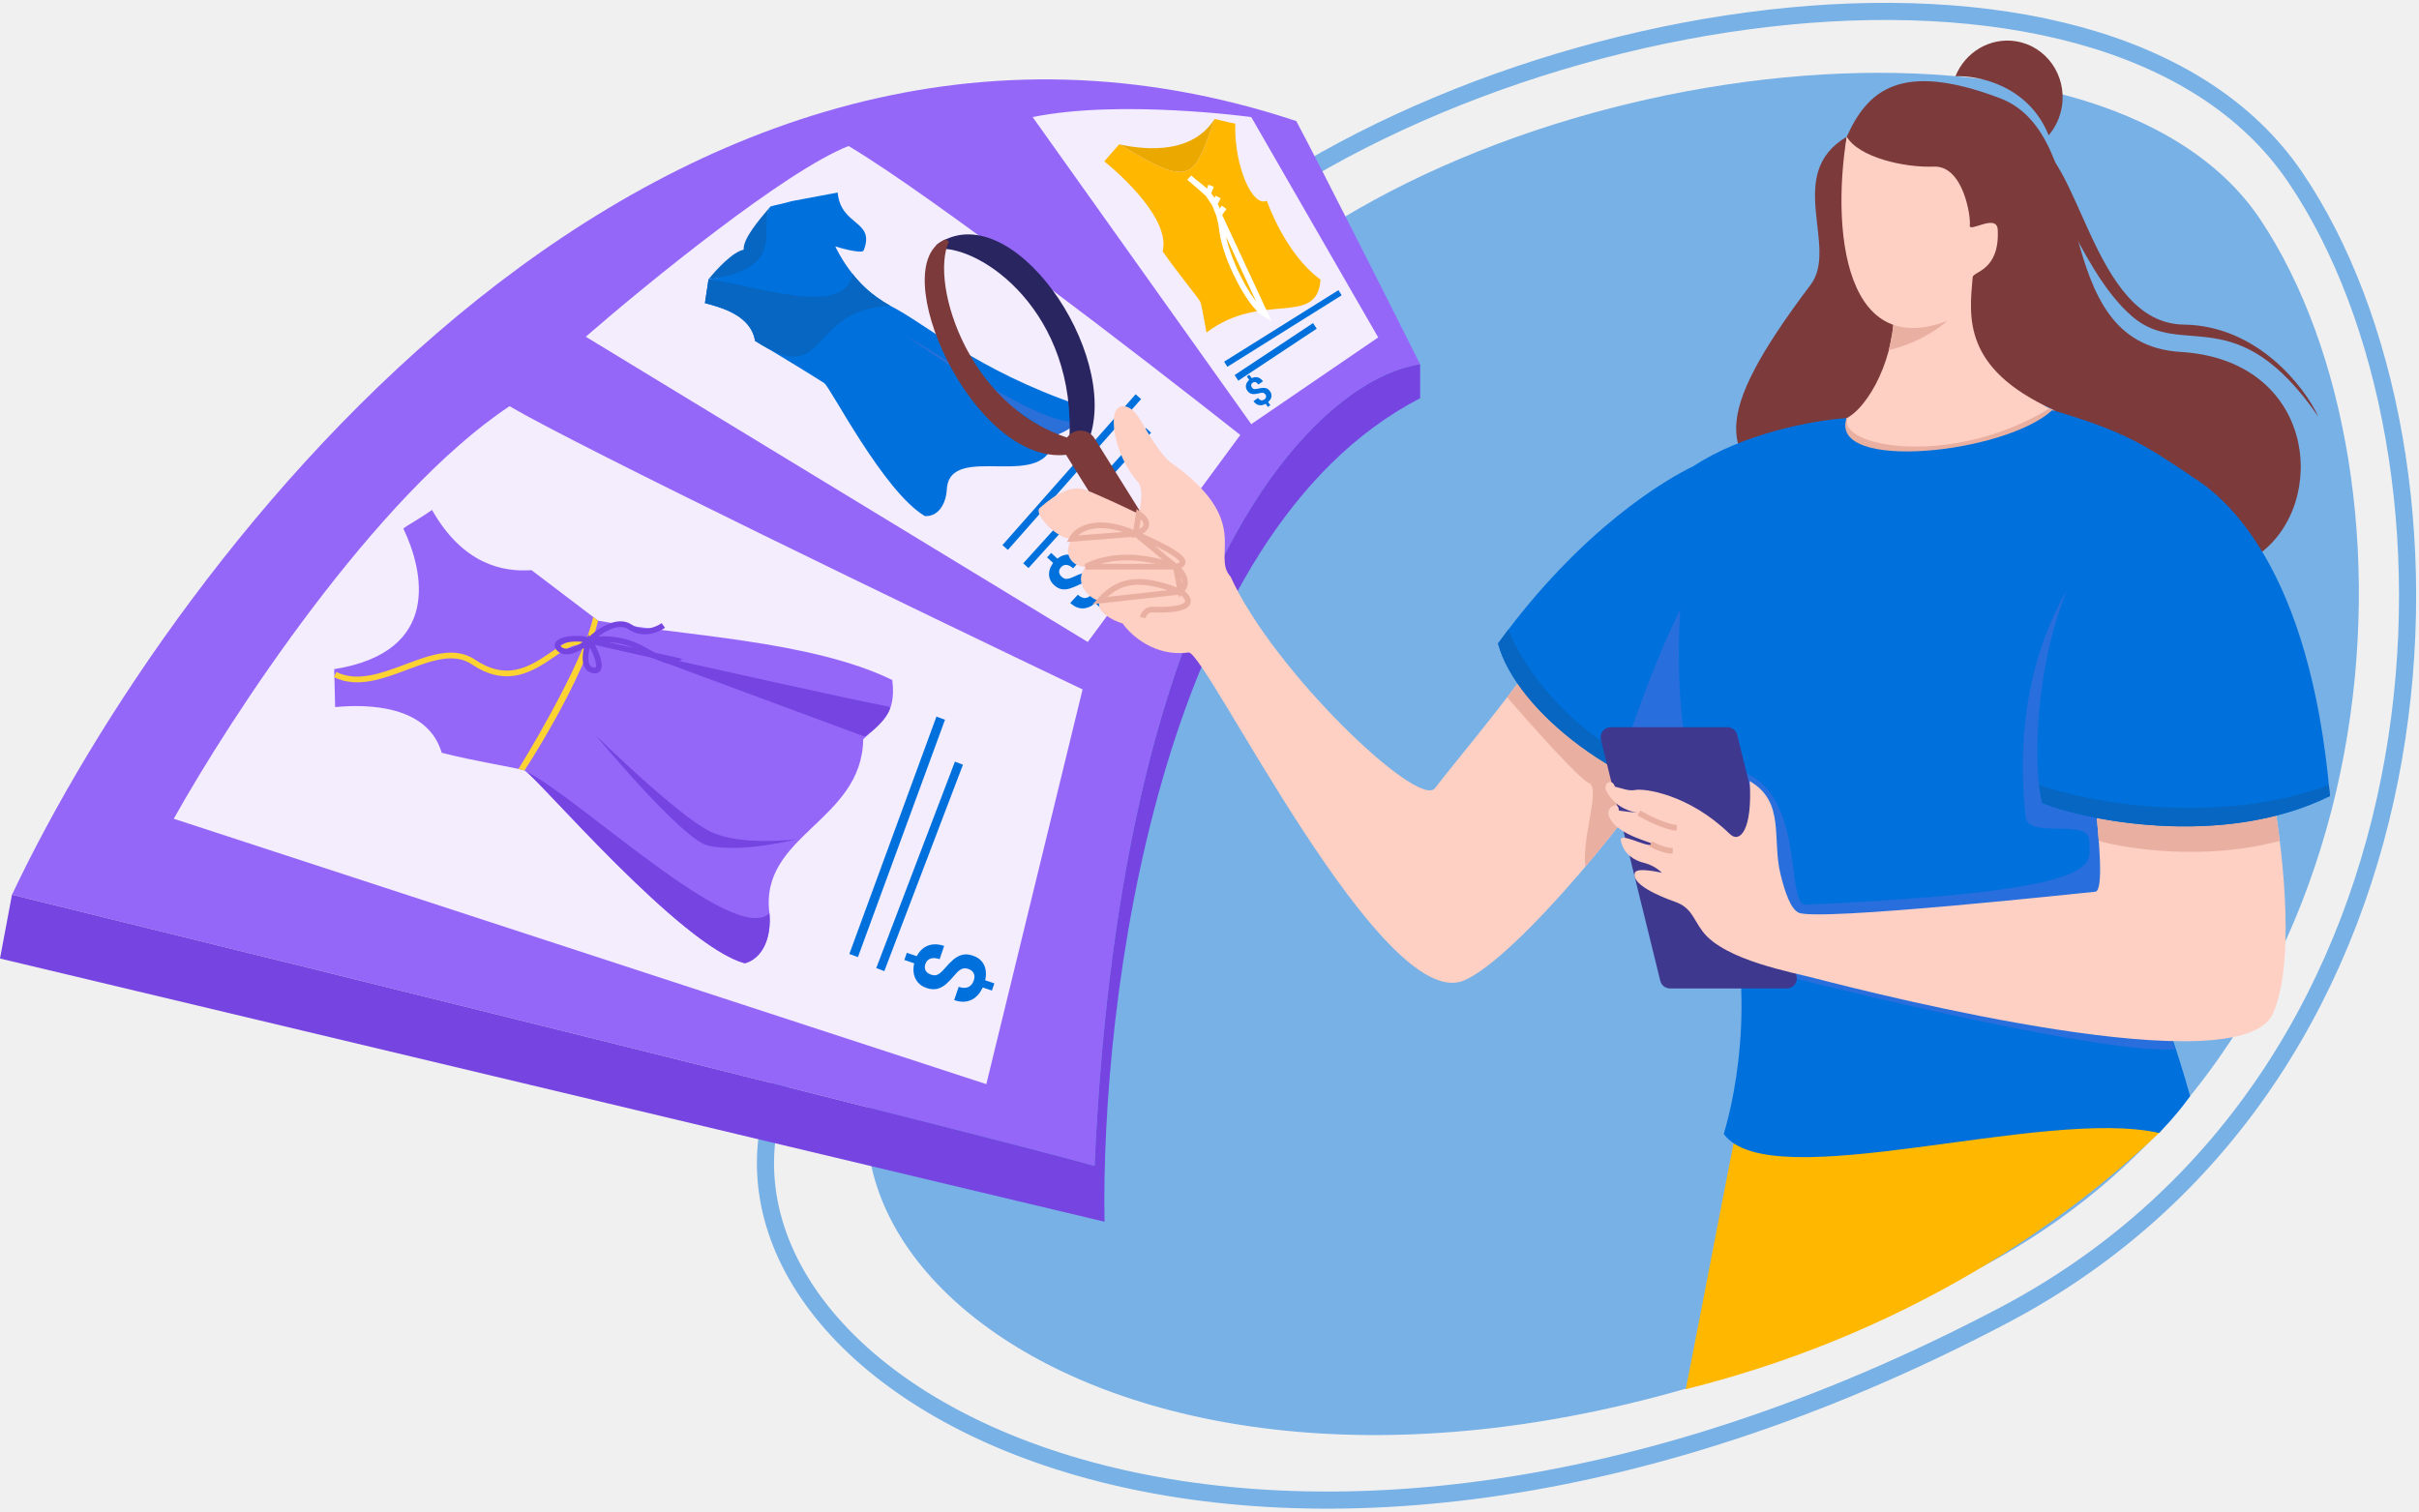
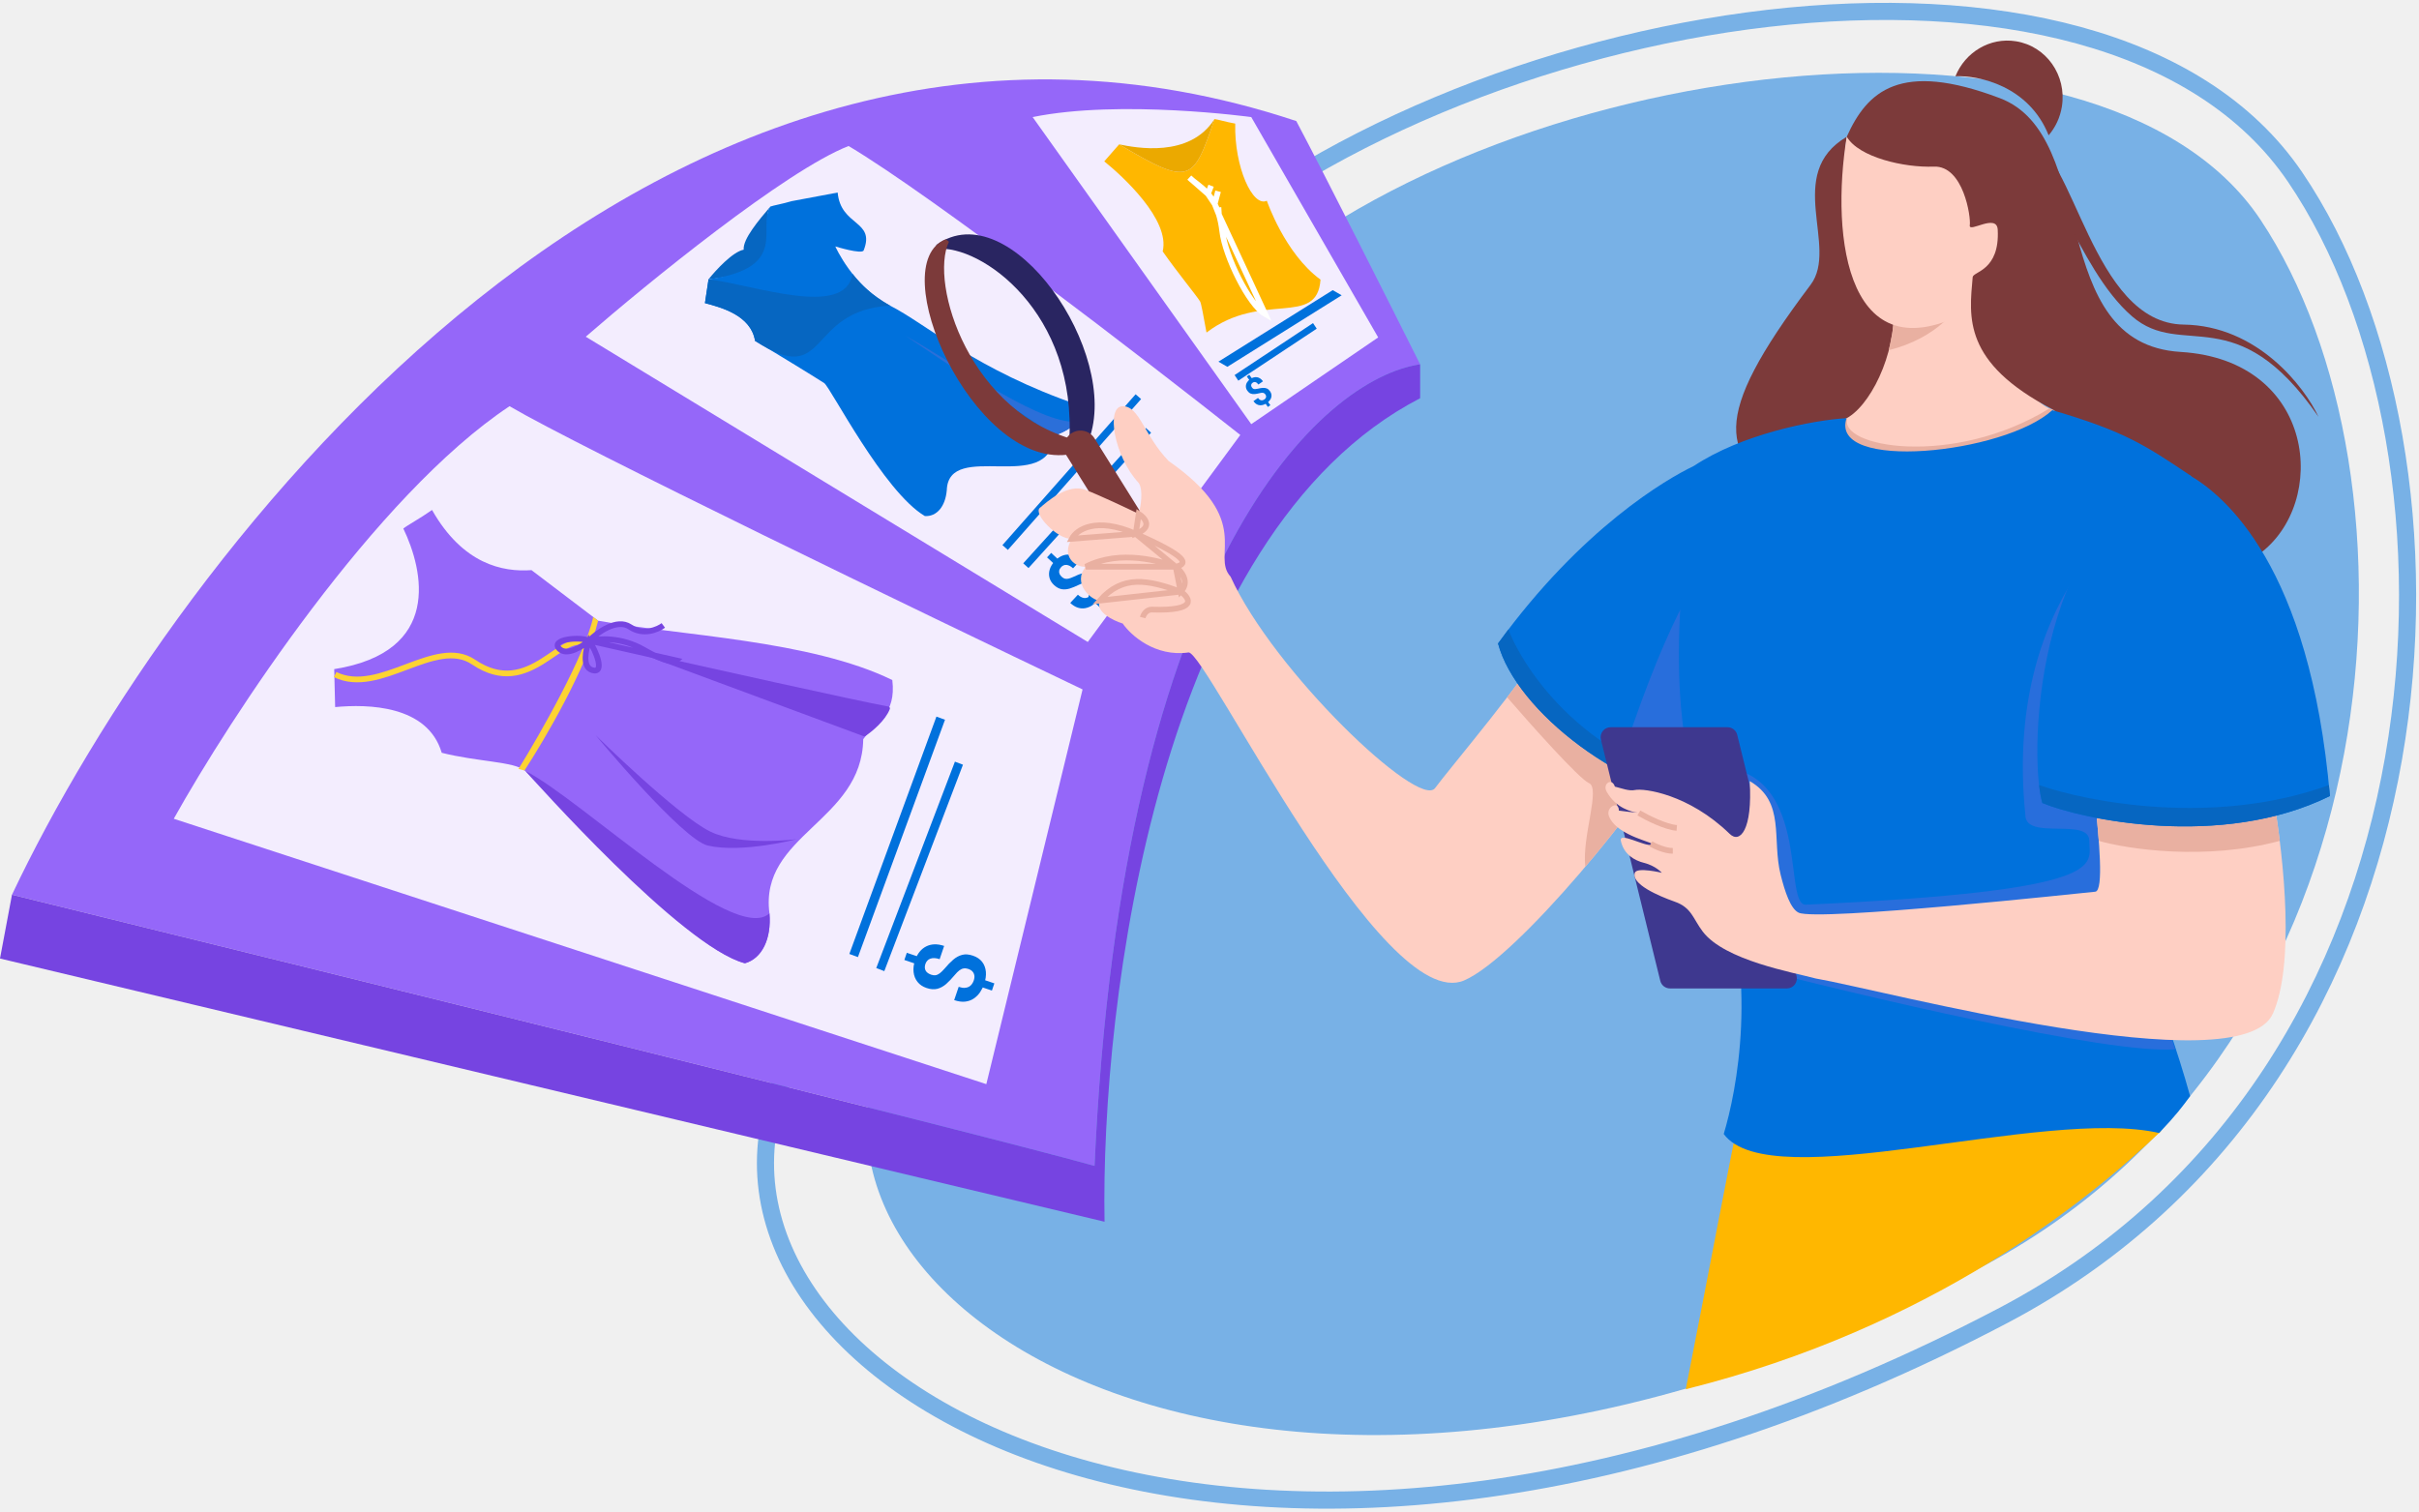
<svg xmlns="http://www.w3.org/2000/svg" width="424" height="265" viewBox="0 0 424 265" fill="none">
  <path opacity="0.5" d="M348.101 221.726C230.361 284.945 140.473 235.274 153.132 188.181C158.964 166.487 175.351 91 215.169 53.355C261.873 9.199 368.155 -3.597 396.212 38.517C426.036 83.286 421.517 182.306 348.101 221.726Z" fill="#0071DC" />
  <path opacity="0.5" d="M351.148 230.624C220.911 299.143 121.484 245.307 135.488 194.268C141.938 170.756 160.064 88.942 204.107 48.142C255.571 0.468 368.747 -18.279 402.262 31.013C435.255 79.534 432.356 187.9 351.148 230.624Z" stroke="#0071DC" stroke-width="3" />
  <path d="M227.212 21.224C116.021 -15.692 30.808 96.267 2.1 156.862C56.131 170.146 169.726 198.252 191.852 204.405C196.613 97.852 231.88 66.32 248.918 63.872C243.783 53.618 232.253 30.732 227.212 21.224Z" fill="#9567F9" />
  <path d="M89.311 71.215C65.771 86.854 40.268 125.952 30.459 143.546L172.882 190.073L189.753 120.869C161.373 107.316 101.553 78.409 89.311 71.215Z" fill="white" fill-opacity="0.88" />
  <path d="M148.74 25.598C137.7 29.905 113.427 49.682 102.67 59.032L190.665 112.553L217.4 76.258C200.669 63.039 163.513 34.399 148.74 25.598Z" fill="white" fill-opacity="0.88" />
  <path d="M219.318 20.526C219.318 20.526 196.404 17.378 181 20.526L219.318 74.362L241.567 59.156L219.318 20.526Z" fill="white" fill-opacity="0.88" />
  <path d="M191.853 204.405C196.614 97.853 231.881 66.32 248.919 63.873V69.816C202.986 93.588 192.903 175.973 193.604 214.194L0 168.049L2.101 156.863C56.132 170.147 169.727 198.253 191.853 204.405Z" fill="#7644E1" />
  <path d="M158.943 167.043L161.332 167.851L160.904 169.112L158.516 168.304L158.943 167.043ZM172.111 171.668L174.289 172.405L173.861 173.666L171.683 172.929L172.111 171.668ZM169.757 169.881C169.45 169.777 169.169 169.745 168.915 169.785C168.662 169.82 168.41 169.933 168.159 170.124C167.909 170.31 167.636 170.584 167.339 170.946C166.831 171.555 166.336 172.075 165.852 172.507C165.365 172.931 164.845 173.214 164.291 173.357C163.732 173.498 163.102 173.451 162.4 173.213C161.731 172.987 161.205 172.632 160.821 172.147C160.438 171.664 160.209 171.096 160.135 170.447C160.057 169.789 160.145 169.086 160.399 168.337C160.593 167.766 160.855 167.278 161.185 166.873C161.51 166.466 161.893 166.151 162.336 165.928C162.773 165.704 163.257 165.582 163.786 165.563C164.316 165.544 164.883 165.637 165.488 165.841L164.701 168.161C164.377 168.052 164.079 167.99 163.807 167.976C163.535 167.962 163.292 167.994 163.079 168.072C162.868 168.145 162.691 168.259 162.548 168.415C162.399 168.569 162.287 168.757 162.213 168.978C162.101 169.306 162.075 169.598 162.133 169.852C162.191 170.106 162.314 170.319 162.502 170.49C162.687 170.655 162.92 170.785 163.201 170.88C163.476 170.973 163.733 171.006 163.971 170.978C164.211 170.945 164.459 170.834 164.715 170.644C164.967 170.453 165.255 170.172 165.579 169.801C166.087 169.192 166.587 168.676 167.079 168.254C167.571 167.831 168.094 167.549 168.648 167.406C169.202 167.263 169.83 167.31 170.531 167.547C171.227 167.783 171.766 168.145 172.148 168.635C172.524 169.122 172.742 169.701 172.804 170.371C172.86 171.038 172.758 171.755 172.499 172.52C172.331 173.016 172.099 173.487 171.803 173.934C171.501 174.379 171.135 174.75 170.702 175.049C170.27 175.347 169.769 175.532 169.197 175.603C168.62 175.672 167.97 175.584 167.247 175.339L168.037 173.011C168.431 173.145 168.777 173.205 169.076 173.192C169.37 173.177 169.624 173.113 169.837 172.999C170.046 172.877 170.22 172.72 170.358 172.526C170.496 172.332 170.602 172.125 170.677 171.904C170.794 171.559 170.828 171.255 170.779 170.992C170.732 170.724 170.619 170.497 170.442 170.311C170.261 170.117 170.033 169.974 169.757 169.881Z" fill="#0071DC" />
-   <path d="M184.252 96.936L185.73 98.306L185.004 99.087L183.526 97.716L184.252 96.936ZM192.345 104.619L193.692 105.869L192.966 106.649L191.619 105.4L192.345 104.619ZM191.213 102.545C191.023 102.368 190.828 102.253 190.63 102.199C190.434 102.142 190.213 102.142 189.967 102.199C189.724 102.253 189.434 102.364 189.099 102.531C188.528 102.809 187.996 103.027 187.502 103.184C187.007 103.334 186.534 103.37 186.083 103.294C185.629 103.214 185.184 102.972 184.75 102.57C184.336 102.186 184.069 101.754 183.948 101.275C183.827 100.797 183.846 100.308 184.005 99.809C184.164 99.304 184.459 98.82 184.89 98.357C185.219 98.003 185.57 97.733 185.944 97.545C186.314 97.354 186.698 97.25 187.093 97.232C187.486 97.211 187.879 97.28 188.272 97.44C188.665 97.599 189.048 97.853 189.423 98.2L188.087 99.635C187.886 99.449 187.689 99.307 187.495 99.207C187.301 99.109 187.114 99.053 186.933 99.04C186.755 99.024 186.588 99.049 186.433 99.116C186.274 99.18 186.13 99.28 186.003 99.417C185.814 99.621 185.699 99.825 185.658 100.029C185.617 100.233 185.637 100.429 185.718 100.616C185.799 100.797 185.927 100.968 186.1 101.129C186.27 101.286 186.447 101.394 186.63 101.452C186.816 101.507 187.034 101.507 187.283 101.452C187.529 101.395 187.832 101.284 188.19 101.119C188.76 100.841 189.295 100.628 189.792 100.481C190.29 100.333 190.765 100.299 191.216 100.375C191.667 100.452 192.11 100.692 192.544 101.095C192.974 101.494 193.249 101.935 193.367 102.417C193.481 102.896 193.451 103.39 193.276 103.899C193.098 104.405 192.789 104.894 192.348 105.368C192.063 105.675 191.739 105.943 191.376 106.172C191.01 106.398 190.621 106.549 190.208 106.625C189.794 106.702 189.367 106.672 188.927 106.537C188.483 106.399 188.037 106.122 187.59 105.707L188.93 104.266C189.174 104.492 189.407 104.65 189.63 104.738C189.849 104.824 190.055 104.86 190.248 104.846C190.441 104.826 190.62 104.768 190.784 104.672C190.948 104.575 191.094 104.459 191.221 104.322C191.419 104.109 191.544 103.898 191.594 103.69C191.648 103.479 191.64 103.276 191.572 103.082C191.503 102.882 191.384 102.703 191.213 102.545Z" fill="#0071DC" />
+   <path d="M184.252 96.936L185.73 98.306L185.004 99.087L183.526 97.716L184.252 96.936ZM192.345 104.619L193.692 105.869L192.966 106.649L191.619 105.4L192.345 104.619ZM191.213 102.545C191.023 102.368 190.828 102.253 190.63 102.199C190.434 102.142 190.213 102.142 189.967 102.199C189.724 102.253 189.434 102.364 189.099 102.531C188.528 102.809 187.996 103.027 187.502 103.184C187.007 103.334 186.534 103.37 186.083 103.294C185.629 103.214 185.184 102.972 184.75 102.57C184.336 102.186 184.069 101.754 183.948 101.275C183.827 100.797 183.846 100.308 184.005 99.809C184.164 99.304 184.459 98.82 184.89 98.357C185.219 98.003 185.57 97.733 185.944 97.545C186.314 97.354 186.698 97.25 187.093 97.232C187.486 97.211 187.879 97.28 188.272 97.44C188.665 97.599 189.048 97.853 189.423 98.2L188.087 99.635C187.886 99.449 187.689 99.307 187.495 99.207C187.301 99.109 187.114 99.053 186.933 99.04C186.755 99.024 186.588 99.049 186.433 99.116C186.274 99.18 186.13 99.28 186.003 99.417C185.814 99.621 185.699 99.825 185.658 100.029C185.617 100.233 185.637 100.429 185.718 100.616C185.799 100.797 185.927 100.968 186.1 101.129C186.27 101.286 186.447 101.394 186.63 101.452C186.816 101.507 187.034 101.507 187.283 101.452C187.529 101.395 187.832 101.284 188.19 101.119C188.76 100.841 189.295 100.628 189.792 100.481C190.29 100.333 190.765 100.299 191.216 100.375C191.667 100.452 192.11 100.692 192.544 101.095C192.974 101.494 193.249 101.935 193.367 102.417C193.481 102.896 193.451 103.39 193.276 103.899C193.098 104.405 192.789 104.894 192.348 105.368C192.063 105.675 191.739 105.943 191.376 106.172C191.01 106.398 190.621 106.549 190.208 106.625C189.794 106.702 189.367 106.672 188.927 106.537C188.483 106.399 188.037 106.122 187.59 105.707L188.93 104.266C189.174 104.492 189.407 104.65 189.63 104.738C189.849 104.824 190.055 104.86 190.248 104.846C190.441 104.826 190.62 104.768 190.784 104.672C190.948 103.575 191.094 104.459 191.221 104.322C191.419 104.109 191.544 103.898 191.594 103.69C191.648 103.479 191.64 103.276 191.572 103.082C191.503 102.882 191.384 102.703 191.213 102.545Z" fill="#0071DC" />
  <path d="M218.974 65.697L219.556 66.52L219.12 66.827L218.538 66.004L218.974 65.697ZM222.139 70.29L222.669 71.041L222.233 71.348L221.703 70.597L222.139 70.29ZM221.8 69.159C221.725 69.053 221.642 68.976 221.55 68.93C221.461 68.881 221.352 68.859 221.226 68.861C221.101 68.863 220.948 68.887 220.767 68.934C220.459 69.012 220.176 69.063 219.918 69.089C219.661 69.111 219.426 69.081 219.213 68.997C218.999 68.911 218.807 68.747 218.636 68.505C218.473 68.274 218.386 68.036 218.377 67.789C218.367 67.542 218.427 67.305 218.556 67.078C218.686 66.847 218.881 66.64 219.14 66.458C219.337 66.319 219.537 66.223 219.739 66.17C219.94 66.115 220.138 66.103 220.334 66.135C220.528 66.165 220.713 66.24 220.889 66.358C221.065 66.477 221.226 66.64 221.373 66.848L220.571 67.413C220.493 67.302 220.411 67.212 220.326 67.143C220.242 67.075 220.156 67.028 220.068 67.003C219.983 66.977 219.899 66.972 219.816 66.989C219.731 67.004 219.651 67.038 219.575 67.092C219.461 67.172 219.384 67.26 219.343 67.356C219.301 67.451 219.291 67.549 219.311 67.649C219.332 67.746 219.377 67.842 219.445 67.939C219.512 68.034 219.587 68.105 219.671 68.152C219.756 68.198 219.862 68.22 219.99 68.219C220.117 68.217 220.276 68.194 220.468 68.15C220.776 68.072 221.059 68.023 221.318 68.003C221.577 67.982 221.813 68.014 222.026 68.098C222.238 68.182 222.43 68.345 222.601 68.587C222.77 68.826 222.859 69.07 222.867 69.318C222.873 69.564 222.807 69.803 222.67 70.034C222.53 70.263 222.328 70.471 222.064 70.657C221.892 70.778 221.706 70.875 221.505 70.95C221.303 71.023 221.097 71.057 220.886 71.052C220.676 71.046 220.471 70.988 220.269 70.876C220.066 70.763 219.877 70.582 219.701 70.332L220.505 69.766C220.601 69.902 220.699 70.003 220.799 70.069C220.897 70.133 220.994 70.172 221.09 70.185C221.187 70.195 221.28 70.185 221.37 70.155C221.46 70.125 221.544 70.083 221.62 70.029C221.739 69.945 221.822 69.855 221.868 69.758C221.916 69.66 221.934 69.561 221.92 69.459C221.907 69.354 221.867 69.254 221.8 69.159Z" fill="#0071DC" />
  <path d="M165.639 126.187L164.135 125.637L148.873 167.249L150.377 167.799L165.639 126.187Z" fill="#0071DC" />
  <path d="M200.009 69.965L199.052 69.123L175.704 95.569L176.66 96.411L200.009 69.965Z" fill="#0071DC" />
-   <path d="M235.166 51.772L234.599 50.869L214.563 63.407L215.13 64.31L235.166 51.772Z" fill="#0071DC" />
+   <path d="M235.166 51.772L233.599 50.869L213.563 63.407L215.13 64.31L235.166 51.772Z" fill="#0071DC" />
  <path d="M168.788 134.07L167.376 133.533L153.589 169.721L155.001 170.257L168.788 134.07Z" fill="#0071DC" />
  <path d="M201.759 75.859L200.838 75.028L179.352 98.761L180.273 99.593L201.759 75.859Z" fill="#0071DC" />
  <path d="M230.795 57.624L230.145 56.645L216.399 65.759L217.049 66.737L230.795 57.624Z" fill="#0071DC" />
  <path d="M124.191 48.969C140.338 47.282 132.647 39.802 135.021 36.221C132.997 38.603 130.179 41.92 130.354 43.776C128.434 44.129 125.445 47.385 124.191 48.969Z" fill="#0666C1" />
  <path d="M123.56 53.143L124.191 48.965C138.57 46.976 132.647 39.798 135.021 36.217C135.513 36.019 137.172 35.745 138.741 35.271L146.826 33.756C147.362 39.703 153.481 38.607 151.384 43.895C151.085 44.651 146.416 43.205 146.416 43.205C146.416 43.205 149.534 50.301 156.004 53.58C162.474 56.859 170.982 64.832 189.258 71.093C189.072 75.032 187.171 75.266 184.704 76.454C184.028 86.906 166.27 76.987 165.951 85.947C165.705 88.811 164.187 90.599 162.105 90.474C154.833 86.158 145.557 67.882 144.466 67.163C143.375 66.444 136.246 62.044 132.347 59.766C131.62 55.258 126.391 53.897 123.56 53.143Z" fill="#0071DC" />
  <path d="M123.56 53.143L124.191 48.966C132.216 49.945 148.198 55.886 149.423 48.007C150.99 49.986 152.835 51.741 156.004 53.581C141.083 54.457 145.459 68.255 132.347 59.767C131.62 55.259 126.39 53.898 123.56 53.143Z" fill="#0666C1" />
  <path d="M184.666 76.259L158.771 58.907C167.075 63.487 180.976 73.559 187.923 73.947C188.192 73.962 188.356 74.247 188.177 74.448C187.35 75.376 185.795 76.058 184.946 76.305C184.85 76.332 184.748 76.314 184.666 76.259Z" fill="#2B6FD9" />
  <path d="M193.556 28.289L196.163 25.311C208.523 32.615 209.111 32.057 212.874 20.876C213.38 20.914 214.951 21.401 216.511 21.667C216.324 29.272 219.576 36.396 222.05 35.192C222.05 35.192 225.204 44.473 231.459 49.022C230.875 57.485 221.146 50.908 211.475 58.304C210.92 55.232 210.535 53.137 210.349 52.843C209.629 51.699 206.472 47.899 203.795 44.079C205.148 38.511 196.688 30.82 193.556 28.289Z" fill="#FFB700" />
-   <path d="M213.646 37.619L214.57 36.351M208.469 31.144C209.349 32.003 210.6 32.683 211.728 33.996L208.469 31.144ZM221.746 55.056C218.894 53.407 214.746 44.911 214.243 40.6C214.108 39.45 213.903 38.467 213.646 37.619L221.746 55.056ZM211.728 33.996L212.275 32.562L211.728 33.996ZM211.728 33.996C212.146 34.483 212.547 35.057 212.906 35.76L211.728 33.996ZM212.906 35.76L213.505 34.533L212.906 35.76ZM212.906 35.76C213.181 36.298 213.431 36.911 213.646 37.619L212.906 35.76Z" stroke="white" />
+   <path d="M213.646 37.619L213.57 36.351M208.469 31.144C209.349 32.003 210.6 32.683 211.728 33.996L208.469 31.144ZM221.746 55.056C218.894 53.407 214.746 44.911 214.243 40.6C214.108 39.45 213.903 38.467 213.646 37.619L221.746 55.056ZM211.728 33.996L212.275 32.562L211.728 33.996ZM211.728 33.996C212.146 34.483 212.547 35.057 212.906 35.76L211.728 33.996ZM212.906 35.76L213.505 33.533L212.906 35.76ZM212.906 35.76C213.181 36.298 213.431 36.911 213.646 37.619L212.906 35.76Z" stroke="white" />
  <path d="M212.873 20.877C209.111 32.058 208.523 32.614 196.163 25.31C199.034 25.897 208.523 27.759 212.873 20.877Z" fill="#EBA900" />
-   <path d="M58.744 123.967L58.58 117.312C77.528 114.291 74.236 100.019 70.695 92.662C71.342 92.122 73.624 90.896 75.728 89.411C81.132 98.92 88.113 100.325 93.161 99.956L104.836 108.821C119.107 111.431 142.1 112.218 156.403 119.227C157.138 125.304 154.505 126.586 151.308 129.594C151.077 144.044 133.049 146.358 134.87 160.128C135.248 164.602 133.549 168.057 130.567 168.883C119.166 165.868 93.656 135.644 91.928 135.083C90.2 134.522 83.526 133.538 77.423 131.977C74.953 123.606 64.449 123.427 58.744 123.967Z" fill="#9567F9" />
+   <path d="M58.744 123.967L58.58 117.312C77.528 114.291 74.236 100.019 70.695 92.662C71.342 92.122 73.624 90.896 75.728 89.411C81.132 98.92 88.113 100.325 93.161 99.956L104.836 108.821C119.107 111.431 142.1 112.218 156.403 119.227C157.138 125.304 153.505 126.586 151.308 129.594C151.077 144.044 133.049 146.358 134.87 160.128C135.248 164.602 133.549 168.057 130.567 168.883C119.166 165.868 93.656 135.644 91.928 135.083C90.2 133.522 83.526 133.538 77.423 131.977C74.953 123.606 64.449 123.427 58.744 123.967Z" fill="#9567F9" />
  <path d="M58.742 118.266C66.571 122.103 76.317 111.541 83.007 116.076C92.996 122.849 98.561 109.931 102.988 113.039" stroke="#FDD333" />
  <path d="M104.838 108.82C102.881 117.027 95.418 129.748 91.931 135.082C91.679 135 91.323 134.91 90.879 134.81C94.662 128.706 102.577 114.833 103.975 108.164L104.838 108.82Z" fill="#FDD333" />
  <path d="M103.258 112.329C104.692 110.877 108.136 108.362 110.436 109.918C112.737 111.475 115.281 110.388 116.265 109.651M103.258 112.329C102.064 113.356 99.348 115.075 98.035 113.742C96.393 112.075 101.704 111.547 103.258 112.329ZM103.258 112.329C102.677 113.83 101.977 116.964 103.818 117.495C106.119 118.159 104.457 114.04 103.258 112.329ZM103.258 112.329C104.84 111.919 108.974 111.662 112.847 113.919C116.72 116.175 118.311 116.112 118.622 115.798L103.258 112.329Z" stroke="#7644E1" />
  <path d="M151.37 129.073L110.851 114.057C123.822 116.979 150.431 122.915 155.717 123.87C155.922 123.908 156.044 124.112 155.969 124.306C155.202 126.302 152.912 128.211 151.68 129.038C151.589 129.1 151.473 129.111 151.37 129.073Z" fill="#7644E1" />
  <path d="M124.072 148.246C119.571 147.201 104.413 128.907 104.413 128.907C104.413 128.907 118.684 142.946 124.494 145.793C129.833 148.409 139.663 147.125 139.663 147.125C139.663 147.125 130.018 149.626 124.072 148.246Z" fill="#7644E1" />
-   <path d="M91.928 135.084C91.957 135.093 91.992 135.111 92.034 135.136C101.723 139.977 128.626 165.869 134.869 160.129C135.248 164.602 133.549 168.058 130.567 168.883C119.356 165.919 94.501 136.643 92.034 135.136C91.998 135.119 91.963 135.101 91.928 135.084Z" fill="#7644E1" />
+   <path d="M91.928 135.084C91.957 135.093 91.992 135.111 92.034 135.136C101.723 139.977 128.626 165.869 134.869 160.129C135.248 164.602 133.549 168.058 130.567 168.883C119.356 165.919 93.501 136.643 92.034 135.136C91.998 135.119 91.963 135.101 91.928 135.084Z" fill="#7644E1" />
  <path d="M187.399 77.629C188.908 54.776 171.884 42.841 164.216 43.641L164.112 42.95C177.037 33.582 196.538 61.936 190.86 77.108C189.845 78.203 188.84 79.674 187.399 77.629Z" fill="#292561" />
  <path d="M191.837 76.843C190.996 75.495 189.219 75.083 187.869 75.923C186.518 76.763 186.106 78.537 186.947 79.886L203.469 106.362C204.31 107.71 206.087 108.122 207.437 107.282C208.787 106.442 209.2 104.668 208.359 103.32L191.837 76.843Z" fill="#7C3A3A" />
  <path d="M189.302 77.344C170.032 72.818 162.826 49.685 166.331 42.376L165.786 41.937C154.705 46.31 170.496 81.764 187.052 79.718C188.512 79.397 190.343 79.619 189.302 77.344Z" fill="#7C3A3A" />
  <path d="M305.285 193.568C320.105 194.151 353.598 196.05 378.805 198.288C366.377 210.174 338.894 232.722 295.482 243.559C299.61 222.587 303.405 202.227 305.285 193.568Z" fill="#FFB700" />
  <path d="M334.037 57.02C320.246 54.836 322.819 31.109 323.688 23.979C312.653 30.507 322.364 43.291 317.361 49.927C299.247 73.957 301.943 79.728 313.573 87.656C333.441 101.203 333.434 60.819 334.037 57.02Z" fill="#7C3A3A" />
  <path d="M360.073 71.913C355.683 71.132 347.501 58.079 344.231 51.557C341.536 52.671 335.297 55.01 331.912 55.447C331.817 63.709 326.776 72.871 322.445 73.794C314.659 85.156 362.303 83.951 360.073 71.913Z" fill="#FECFC3" />
  <path d="M322.445 73.795C314.659 85.157 362.303 83.952 360.073 71.915C359.797 71.865 359.503 71.767 359.198 71.624C342.218 82.052 321.913 78.381 323.838 73.236C323.369 73.508 322.904 73.698 322.445 73.795Z" fill="#E9B0A1" />
-   <path d="M344.237 51.559C341.538 52.673 335.299 55.012 331.917 55.449C331.885 58.1 331.588 58.699 331.073 61.394C339.738 59.206 344.597 53.805 344.237 51.559Z" fill="#E9B0A1" />
+   <path d="M344.237 51.559C341.538 52.673 335.299 55.012 331.917 55.449C331.885 58.1 331.588 58.699 331.073 61.394C339.738 59.206 343.597 53.805 344.237 51.559Z" fill="#E9B0A1" />
  <path d="M346.249 53.843C323.672 67.063 320.822 41.538 323.693 23.98L350.363 27.961C351.494 35.686 353.006 49.887 346.249 53.843Z" fill="#FECFC3" />
-   <path d="M338.964 29.211C333.776 29.419 325.8 27.584 323.696 23.966C327.281 16.02 332.991 10.561 350.535 17.21C368.075 23.86 358.419 60.252 382.211 61.7C406.004 63.148 408.213 88.264 395.953 97.157C367.591 117.722 364.665 74.011 359.791 71.783C343.97 64.547 345.154 55.571 345.77 48.584C345.857 47.593 350.535 47.465 350.16 40.273C350.006 37.327 345.038 40.921 345.262 39.497C345.49 38.072 344.149 29.003 338.964 29.211Z" fill="#7C3A3A" />
-   <path d="M382.75 56.907C395.672 57.089 403.893 67.768 406.389 73.086C391.986 52.154 382.537 63.091 373.725 55.477C363.558 46.692 359.774 26.846 353.038 30.441C351.865 27.925 356.787 25.998 355.502 24.615C364.528 26.045 366.597 56.679 382.75 56.907Z" fill="#7C3A3A" />
+   <path d="M338.964 29.211C333.776 29.419 325.8 27.584 323.696 23.966C327.281 16.02 332.991 10.561 350.535 17.21C368.075 23.86 358.419 60.252 382.211 61.7C406.004 63.148 408.213 88.264 395.953 97.157C367.591 117.722 364.665 74.011 359.791 71.783C343.97 63.547 345.154 55.571 345.77 48.584C345.857 47.593 350.535 47.465 350.16 40.273C350.006 37.327 345.038 40.921 345.262 39.497C345.49 38.072 344.149 29.003 338.964 29.211Z" fill="#7C3A3A" />
+   <path d="M382.75 56.907C395.672 57.089 403.893 67.768 406.389 73.086C391.986 52.154 382.537 63.091 373.725 55.477C363.558 46.692 359.774 26.846 353.038 30.441C351.865 27.925 356.787 25.998 355.502 24.615C363.528 26.045 366.597 56.679 382.75 56.907Z" fill="#7C3A3A" />
  <path d="M353.341 7.234C358.666 8.077 362.276 13.199 361.407 18.673C361.096 20.616 360.266 22.342 359.083 23.723C355.603 14.999 346.742 13.187 342.747 13.372C344.445 9.159 348.783 6.511 353.341 7.234Z" fill="#7C3A3A" />
  <path d="M251.544 138.16C253.785 135.084 268.057 118.234 271.324 111.941L293.906 129.945C288.654 140.083 265.958 167.915 256.62 171.895C242.266 178.012 211.495 114.388 208.345 114.388C202.463 115.227 198.192 111.359 196.791 109.319C195.099 108.795 191.925 107.257 192.765 105.299C191.365 105.299 187.864 102.328 190.314 99.356C188.563 99.531 185.938 97.608 187.864 94.462C185.413 94.637 181.037 90.092 182.262 89.044C183.487 87.995 187.163 84.674 190.314 85.897C192.835 86.876 197.55 89.102 199.592 90.092C199.942 88.811 200.432 85.932 199.592 84.674C195.216 79.954 193.816 71.215 196.791 71.215C199.767 71.215 200.467 76.284 204.844 80.828C219.898 91.316 212.196 97.259 215.697 101.104C223.224 117.709 248.743 142.005 251.544 138.16Z" fill="#FECFC3" />
  <path d="M271.325 111.94L293.907 129.944C291.407 134.77 284.954 143.605 277.872 151.968C277.241 146.724 280.603 138.159 278.502 137.285C276.822 136.586 268.249 126.972 264.173 122.253C267.298 118.184 270.093 114.312 271.325 111.94Z" fill="#E9B0A1" />
  <path d="M262.572 112.815C277.276 92.539 292.214 83.916 296.882 81.702C328.04 94.637 312.286 128.546 301.783 141.131C284.628 139.383 265.723 124.701 262.572 112.815Z" fill="#0071DC" />
  <path d="M301.783 141.13C284.628 139.383 265.723 124.7 262.572 112.814C263.178 111.979 263.784 111.164 264.39 110.367C267.675 118.757 280.186 136.096 303.943 138.334C303.212 139.353 302.487 140.289 301.783 141.13Z" fill="#0666C1" />
  <path d="M312.772 95.686C320.026 111.172 309.491 131.895 301.782 141.131C295.672 140.509 289.34 138.245 283.577 135.052C298.981 86.84 309.46 88.719 312.772 95.686Z" fill="#286EDC" />
  <path d="M206.946 103.726C208.638 104.891 209.992 107.151 201.87 106.872C200.89 106.872 200.411 107.804 200.294 108.27M199.594 90.092C200.703 90.791 202.15 92.469 199.069 93.588L199.594 90.092ZM187.865 94.462C188.682 92.888 192.067 90.511 199.069 93.588L187.865 94.462ZM190.316 99.356C196.442 96.21 203.62 98.482 206.071 99.356H190.316ZM192.767 105.299C196.793 100.754 201.17 101.628 206.946 103.726L192.767 105.299ZM199.069 93.588C207.821 97.433 208.522 98.831 206.071 99.356L199.069 93.588ZM206.071 99.356C207.063 100.113 208.627 102.048 206.946 103.726L206.071 99.356Z" stroke="#E9B0A1" />
  <path d="M296.881 81.702C305.283 76.109 317.712 73.662 323.663 73.312C320.513 82.751 351.321 79.605 359.723 71.914C372.327 75.585 376.003 78.032 384.055 83.45C384.055 85.548 367.951 132.392 370.051 147.424C371.693 159.165 379.455 176.023 383.88 192.171C382.48 194.093 381.429 195.492 378.454 198.638C358.208 194.023 310.36 209.999 302.133 198.813C304.349 191.471 308.364 171.755 301.082 151.619C291.98 126.449 293.555 111.417 296.881 81.702Z" fill="#0071DC" />
  <path d="M384.058 83.451C384.058 85.549 367.953 132.393 370.054 147.425C371.419 157.182 376.912 170.475 381.271 183.956C369.795 184.935 325.591 174.459 304.925 169.099C304.411 163.517 303.245 157.587 301.085 151.62C298.889 145.554 297.318 140.076 296.239 134.84C318.526 130.82 312.113 158.611 316.489 158.611C370.404 156.164 366.203 151.62 366.203 147.425C366.203 143.23 355 147.425 355 142.88C351.218 105.685 372.795 87.763 384.058 83.451Z" fill="#286EDC" />
  <path d="M280.609 129.663C280.338 128.561 281.173 127.498 282.309 127.498H302.798C303.603 127.498 304.307 128.048 304.499 128.829L314.904 171.129C315.174 172.23 314.34 173.293 313.203 173.293H292.714C291.908 173.293 291.206 172.744 291.014 171.963L280.609 129.663Z" fill="#3E388F" />
-   <path d="M398.41 139.383C400.51 151.619 402.121 169.21 398.41 177.663C392.808 190.423 329.791 174.516 318.238 171.544C314.387 170.495 302.308 168.398 298.457 163.329C296.731 161.057 296.532 159.134 293.556 158.085C290.58 157.036 285.897 154.981 286.554 153.016C286.904 151.968 291.28 153.016 291.28 153.016C291.28 153.016 290.23 151.793 288.129 151.268C286.601 150.887 284.628 149.87 284.103 147.423C283.742 145.74 288.304 148.472 289.53 148.122C290.755 147.773 283.394 146.756 282.003 143.053C281.42 141.501 283.753 140.257 283.753 142.115C284.947 142.294 286.34 142.424 287.079 142.487C285.953 142.342 283.278 141.7 281.652 138.858C280.777 137.46 282.527 136.236 283.053 137.91C284.223 138.198 285.548 138.732 286.554 138.509C288.129 138.16 296.006 139.209 303.183 146.2C304.979 147.948 307.21 145.501 306.684 136.937C312.986 140.608 310.536 147.073 312.111 153.366C312.853 156.337 313.847 159.34 315.262 160.008C318.588 161.581 365.326 156.512 367.251 156.337C368.792 156.197 367.892 146.957 367.251 140.606L398.41 139.383Z" fill="#FECFC3" />
+   <path d="M398.41 139.383C400.51 151.619 402.121 169.21 398.41 177.663C392.808 190.423 329.791 173.516 318.238 171.544C314.387 170.495 302.308 168.398 298.457 163.329C296.731 161.057 296.532 159.134 293.556 158.085C290.58 157.036 285.897 154.981 286.554 153.016C286.904 151.968 291.28 153.016 291.28 153.016C291.28 153.016 290.23 151.793 288.129 151.268C286.601 150.887 284.628 149.87 284.103 147.423C283.742 145.74 288.304 148.472 289.53 148.122C290.755 147.773 283.394 146.756 282.003 143.053C281.42 141.501 283.753 140.257 283.753 142.115C284.947 142.294 286.34 142.424 287.079 142.487C285.953 142.342 283.278 141.7 281.652 138.858C280.777 137.46 282.527 136.236 283.053 137.91C284.223 138.198 285.548 138.732 286.554 138.509C288.129 138.16 296.006 139.209 303.183 146.2C304.979 147.948 307.21 145.501 306.684 136.937C312.986 140.608 310.536 147.073 312.111 153.366C312.853 156.337 313.847 159.34 315.262 160.008C318.588 161.581 365.326 156.512 367.251 156.337C368.792 156.197 367.892 146.957 367.251 140.606L398.41 139.383Z" fill="#FECFC3" />
  <path d="M287.254 142.529C288.654 143.345 291.945 145.011 293.906 145.151" stroke="#E9B0A1" />
  <path d="M289.354 147.948C290.055 148.356 291.805 149.172 293.206 149.172" stroke="#E9B0A1" />
  <path d="M398.411 139.384L367.252 140.607C367.466 142.708 367.704 145.125 367.875 147.424C373.008 148.88 386.539 150.92 399.594 147.424C399.247 144.603 398.838 141.882 398.411 139.384Z" fill="#E9B0A1" />
  <path d="M408.387 139.557C404.886 99.18 389.832 86.77 383.705 83.274C357.273 88.343 355.347 131.517 357.973 140.781C364.625 143.577 389.307 148.996 408.387 139.557Z" fill="#0071DC" />
  <path d="M357.974 140.782C364.626 143.579 389.308 148.997 408.388 139.558C408.332 138.911 408.272 138.27 408.209 137.636C388.324 144.907 366.054 140.666 357.403 137.636C357.55 138.91 357.746 139.975 357.974 140.782Z" fill="#0666C1" />
</svg>
